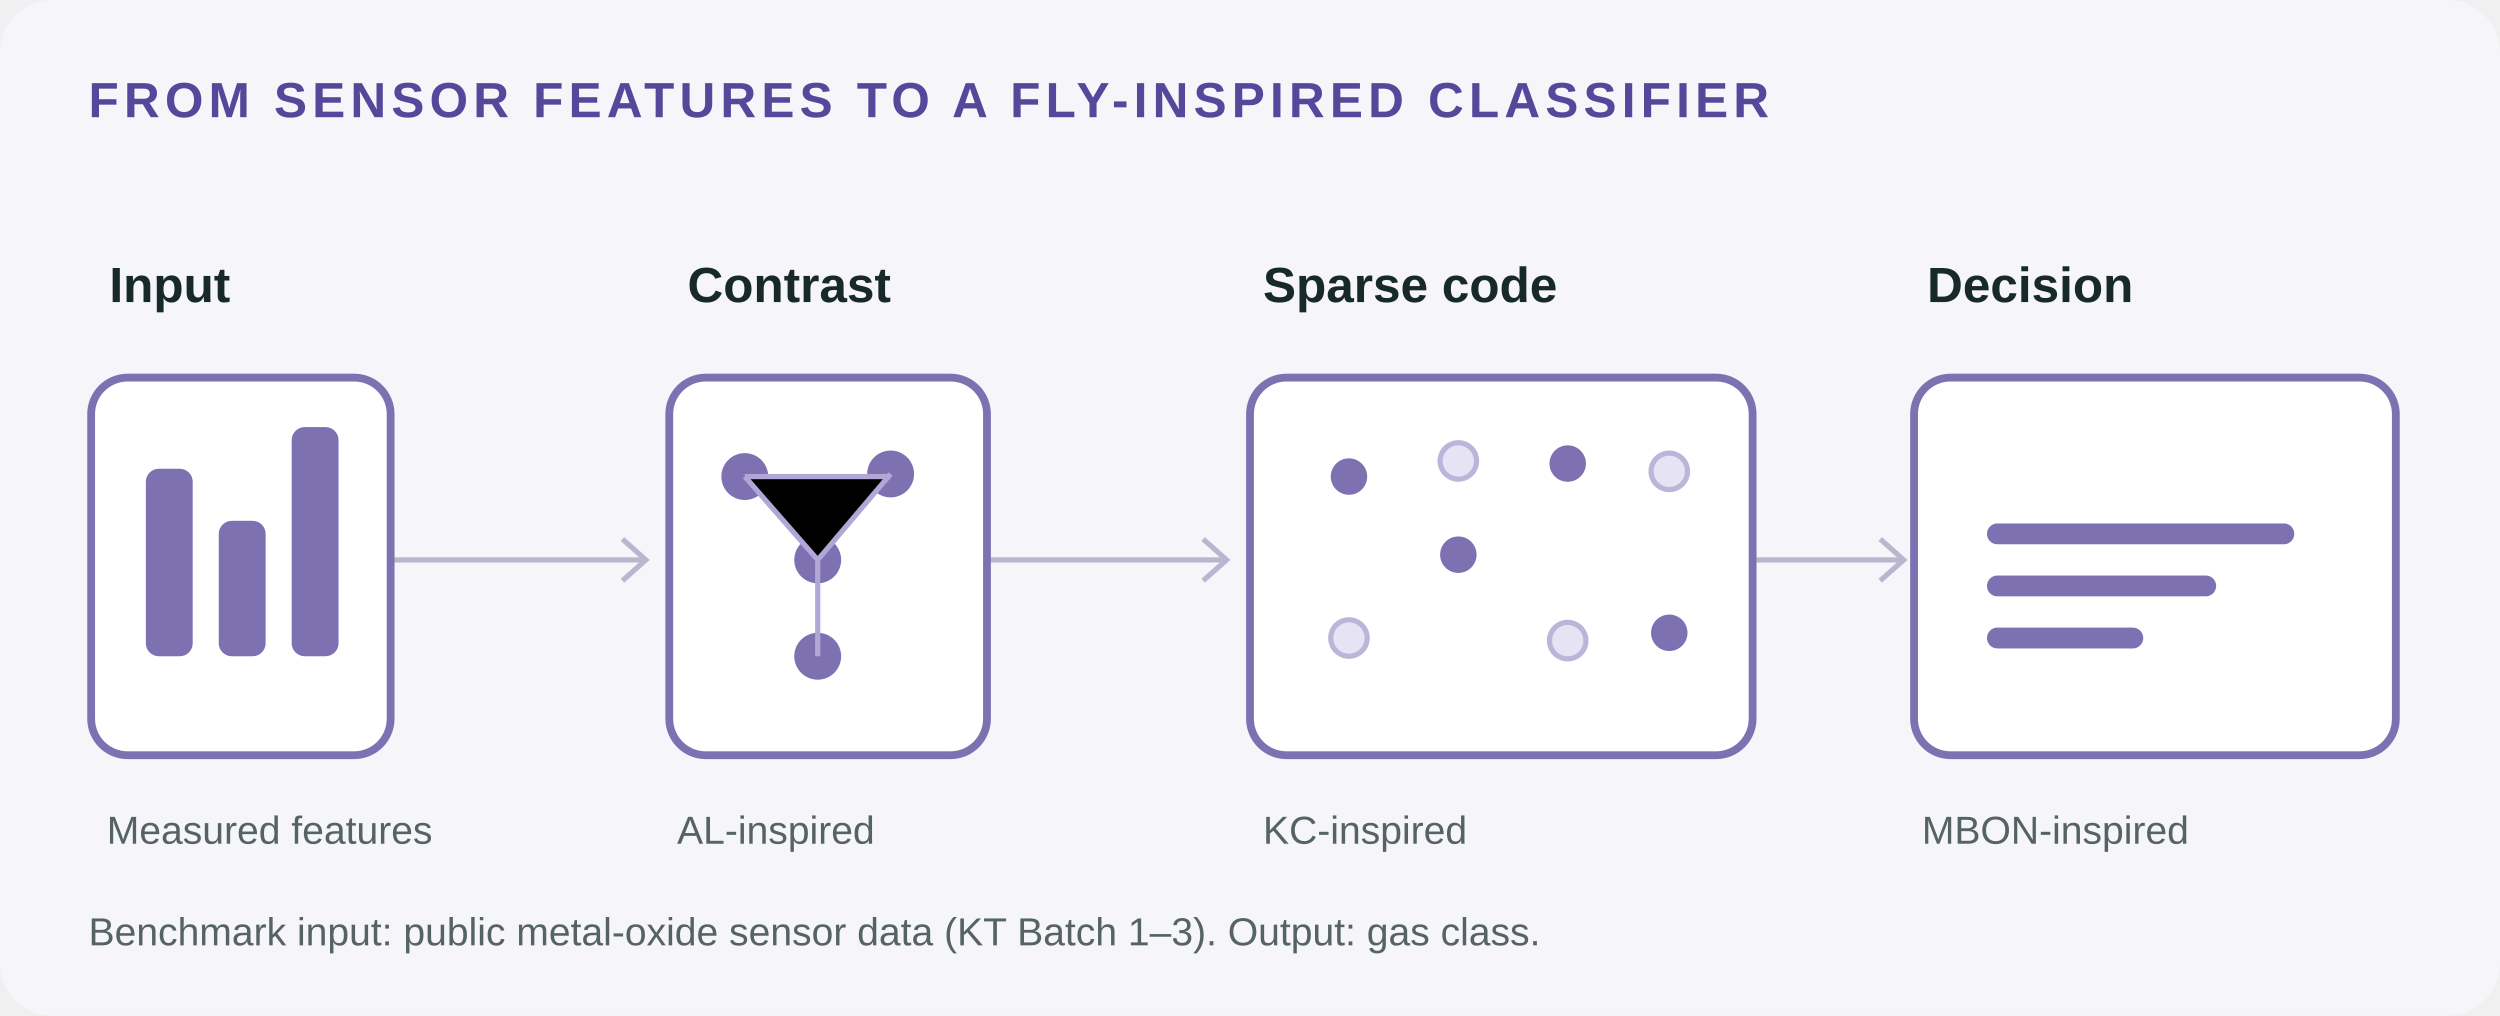
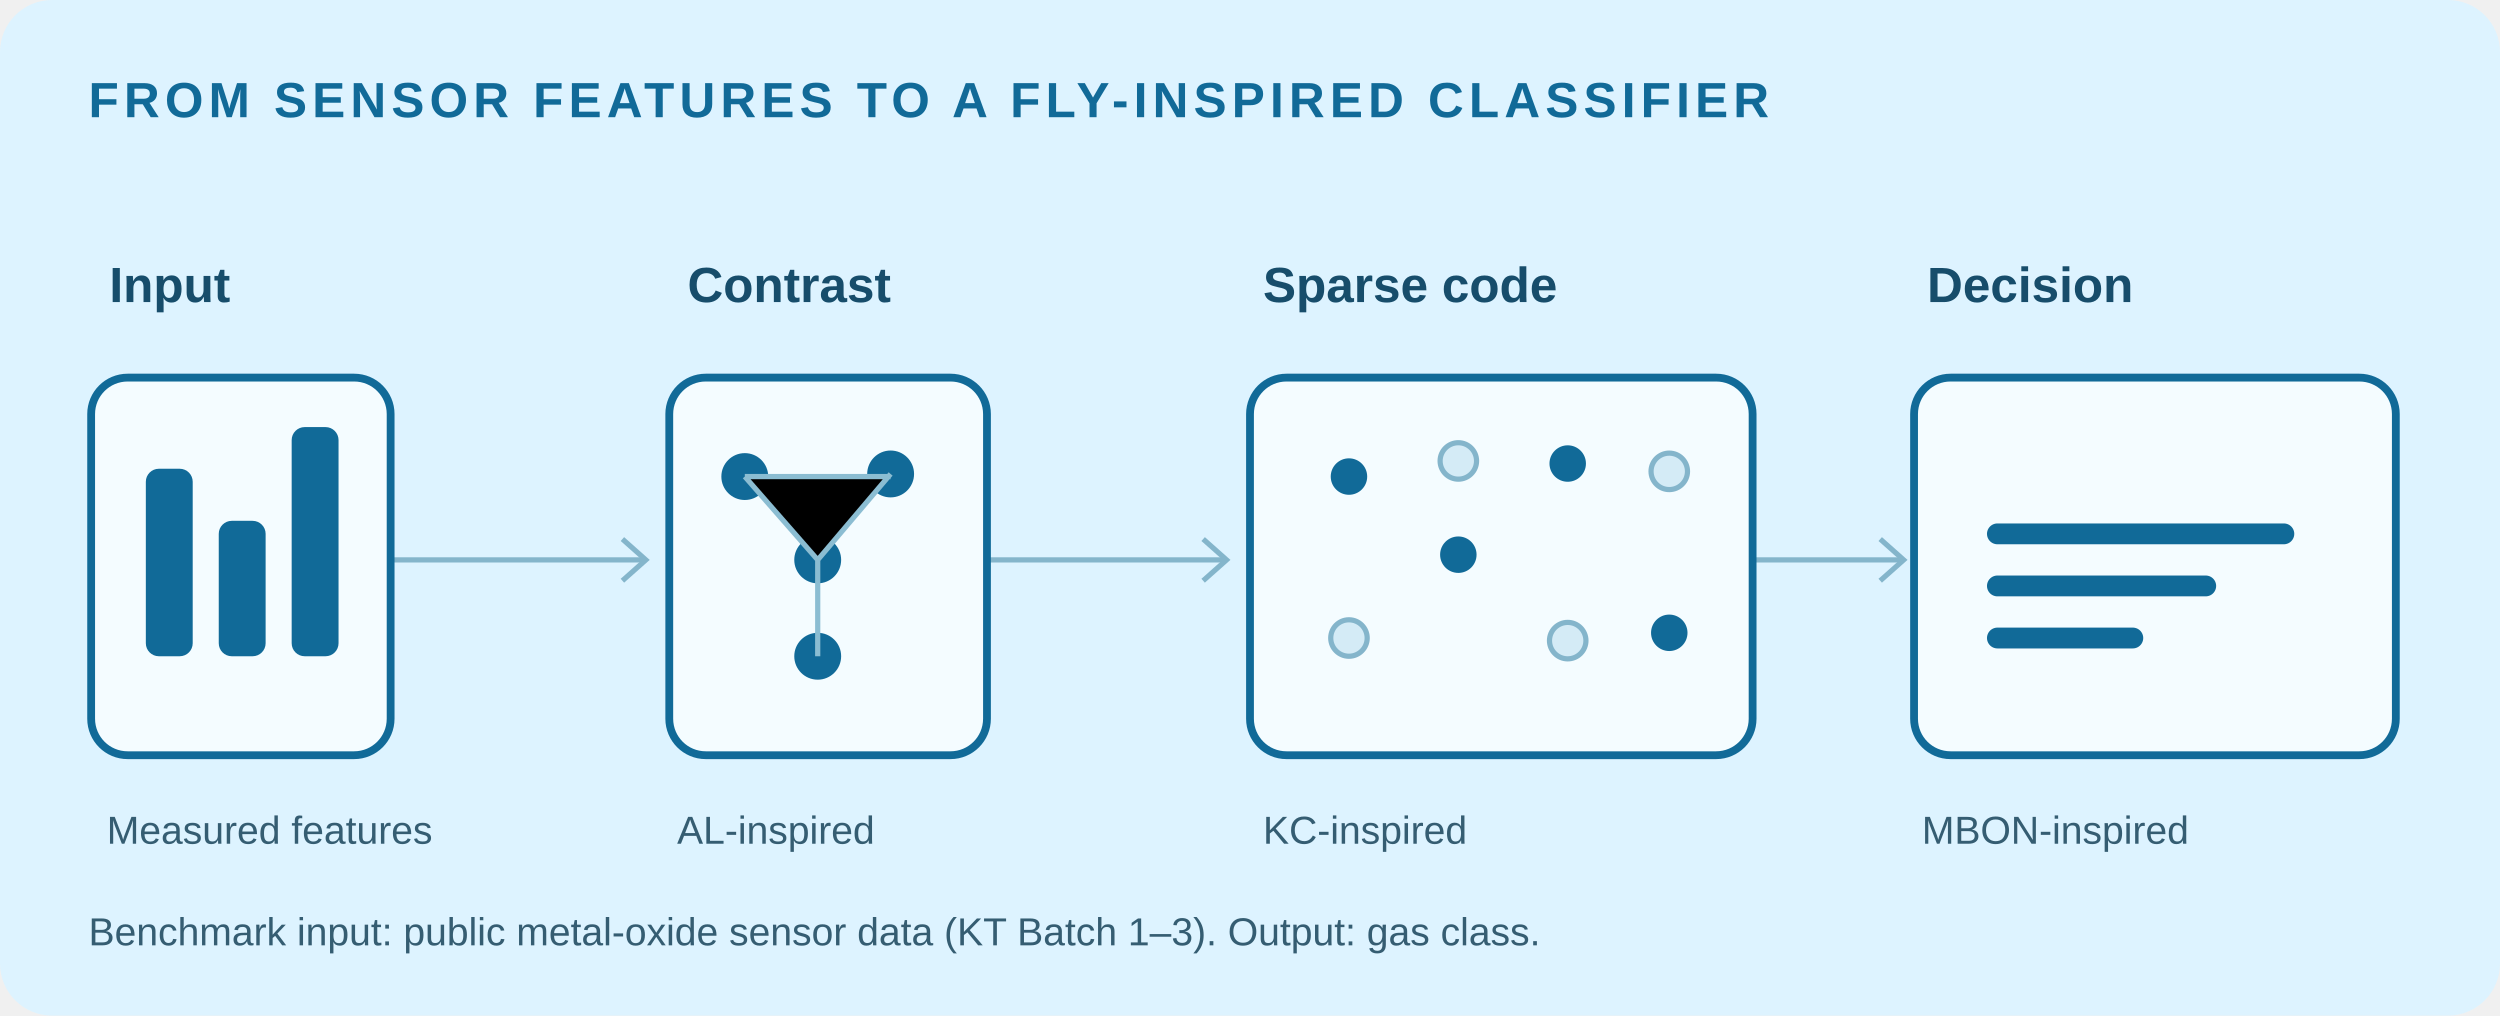
<svg xmlns="http://www.w3.org/2000/svg" viewBox="0 0 960 390" role="img" aria-labelledby="title desc">
-   <rect width="960" height="390" rx="20" fill="#f5f5fa" />
-   <text x="34" y="45" font-family="Arial,sans-serif" font-size="19" font-weight="700" letter-spacing="2" fill="#57479a">FROM SENSOR FEATURES TO A FLY-INSPIRED CLASSIFIER</text>
-   <g font-family="Arial,sans-serif" font-size="19" font-weight="700" fill="#172a29">
+   <rect width="960" height="390" rx="20" fill="#ddf3ff" />
+   <text x="34" y="45" font-family="Arial,sans-serif" font-size="19" font-weight="700" letter-spacing="2" fill="#116a98">FROM SENSOR FEATURES TO A FLY-INSPIRED CLASSIFIER</text>
+   <g font-family="Arial,sans-serif" font-size="19" font-weight="700" fill="#174d6b">
    <text x="42" y="116">Input</text>
    <text x="264" y="116">Contrast</text>
    <text x="485" y="116">Sparse code</text>
    <text x="740" y="116">Decision</text>
  </g>
-   <g stroke="#b9b6cf" stroke-width="2">
+   <g stroke="#84b5cb" stroke-width="2">
    <path d="M150 215H247M378 215H470M672 215H730" />
    <path d="M239 207l9 8-9 8M462 207l9 8-9 8M722 207l9 8-9 8" fill="none" />
  </g>
-   <g fill="#fff" stroke="#7d71b2" stroke-width="3">
+   <g fill="#f4fcff" stroke="#116a98" stroke-width="3">
    <rect x="35" y="145" width="115" height="145" rx="14" />
    <rect x="257" y="145" width="122" height="145" rx="14" />
    <rect x="480" y="145" width="193" height="145" rx="14" />
    <rect x="735" y="145" width="185" height="145" rx="14" />
  </g>
-   <g fill="#7d71b2">
+   <g fill="#116a98">
    <rect x="56" y="180" width="18" height="72" rx="5" />
    <rect x="84" y="200" width="18" height="52" rx="5" />
    <rect x="112" y="164" width="18" height="88" rx="5" />
    <circle cx="286" cy="183" r="9" />
    <circle cx="314" cy="215" r="9" />
    <circle cx="342" cy="182" r="9" />
    <circle cx="314" cy="252" r="9" />
  </g>
-   <g stroke="#b0a7d6" stroke-width="2">
+   <g stroke="#8bbdd2" stroke-width="2">
    <path d="M286 183l28 32 28-33M314 215v37M286 183l56 0" />
  </g>
-   <g fill="#7d71b2">
+   <g fill="#116a98">
    <circle cx="518" cy="183" r="7" />
    <circle cx="560" cy="213" r="7" />
    <circle cx="602" cy="178" r="7" />
    <circle cx="641" cy="243" r="7" />
  </g>
-   <g fill="#e6e3f4" stroke="#bcb5da" stroke-width="2">
+   <g fill="#d4ebf6" stroke="#84b5cb" stroke-width="2">
    <circle cx="518" cy="245" r="7" />
    <circle cx="560" cy="177" r="7" />
    <circle cx="602" cy="246" r="7" />
    <circle cx="641" cy="181" r="7" />
  </g>
-   <path d="M767 205h110M767 225h80M767 245h52" stroke="#7d71b2" stroke-width="8" stroke-linecap="round" />
-   <g font-family="Arial,sans-serif" fill="#566365" font-size="15">
+   <path d="M767 205h110M767 225h80M767 245h52" stroke="#116a98" stroke-width="8" stroke-linecap="round" />
+   <g font-family="Arial,sans-serif" fill="#355d72" font-size="15">
    <text x="41" y="324">Measured features</text>
    <text x="260" y="324">AL-inspired</text>
    <text x="485" y="324">KC-inspired</text>
    <text x="738" y="324">MBON-inspired</text>
    <text x="34" y="363">Benchmark input: public metal-oxide sensor data (KT Batch 1–3). Output: gas class.</text>
  </g>
</svg>
